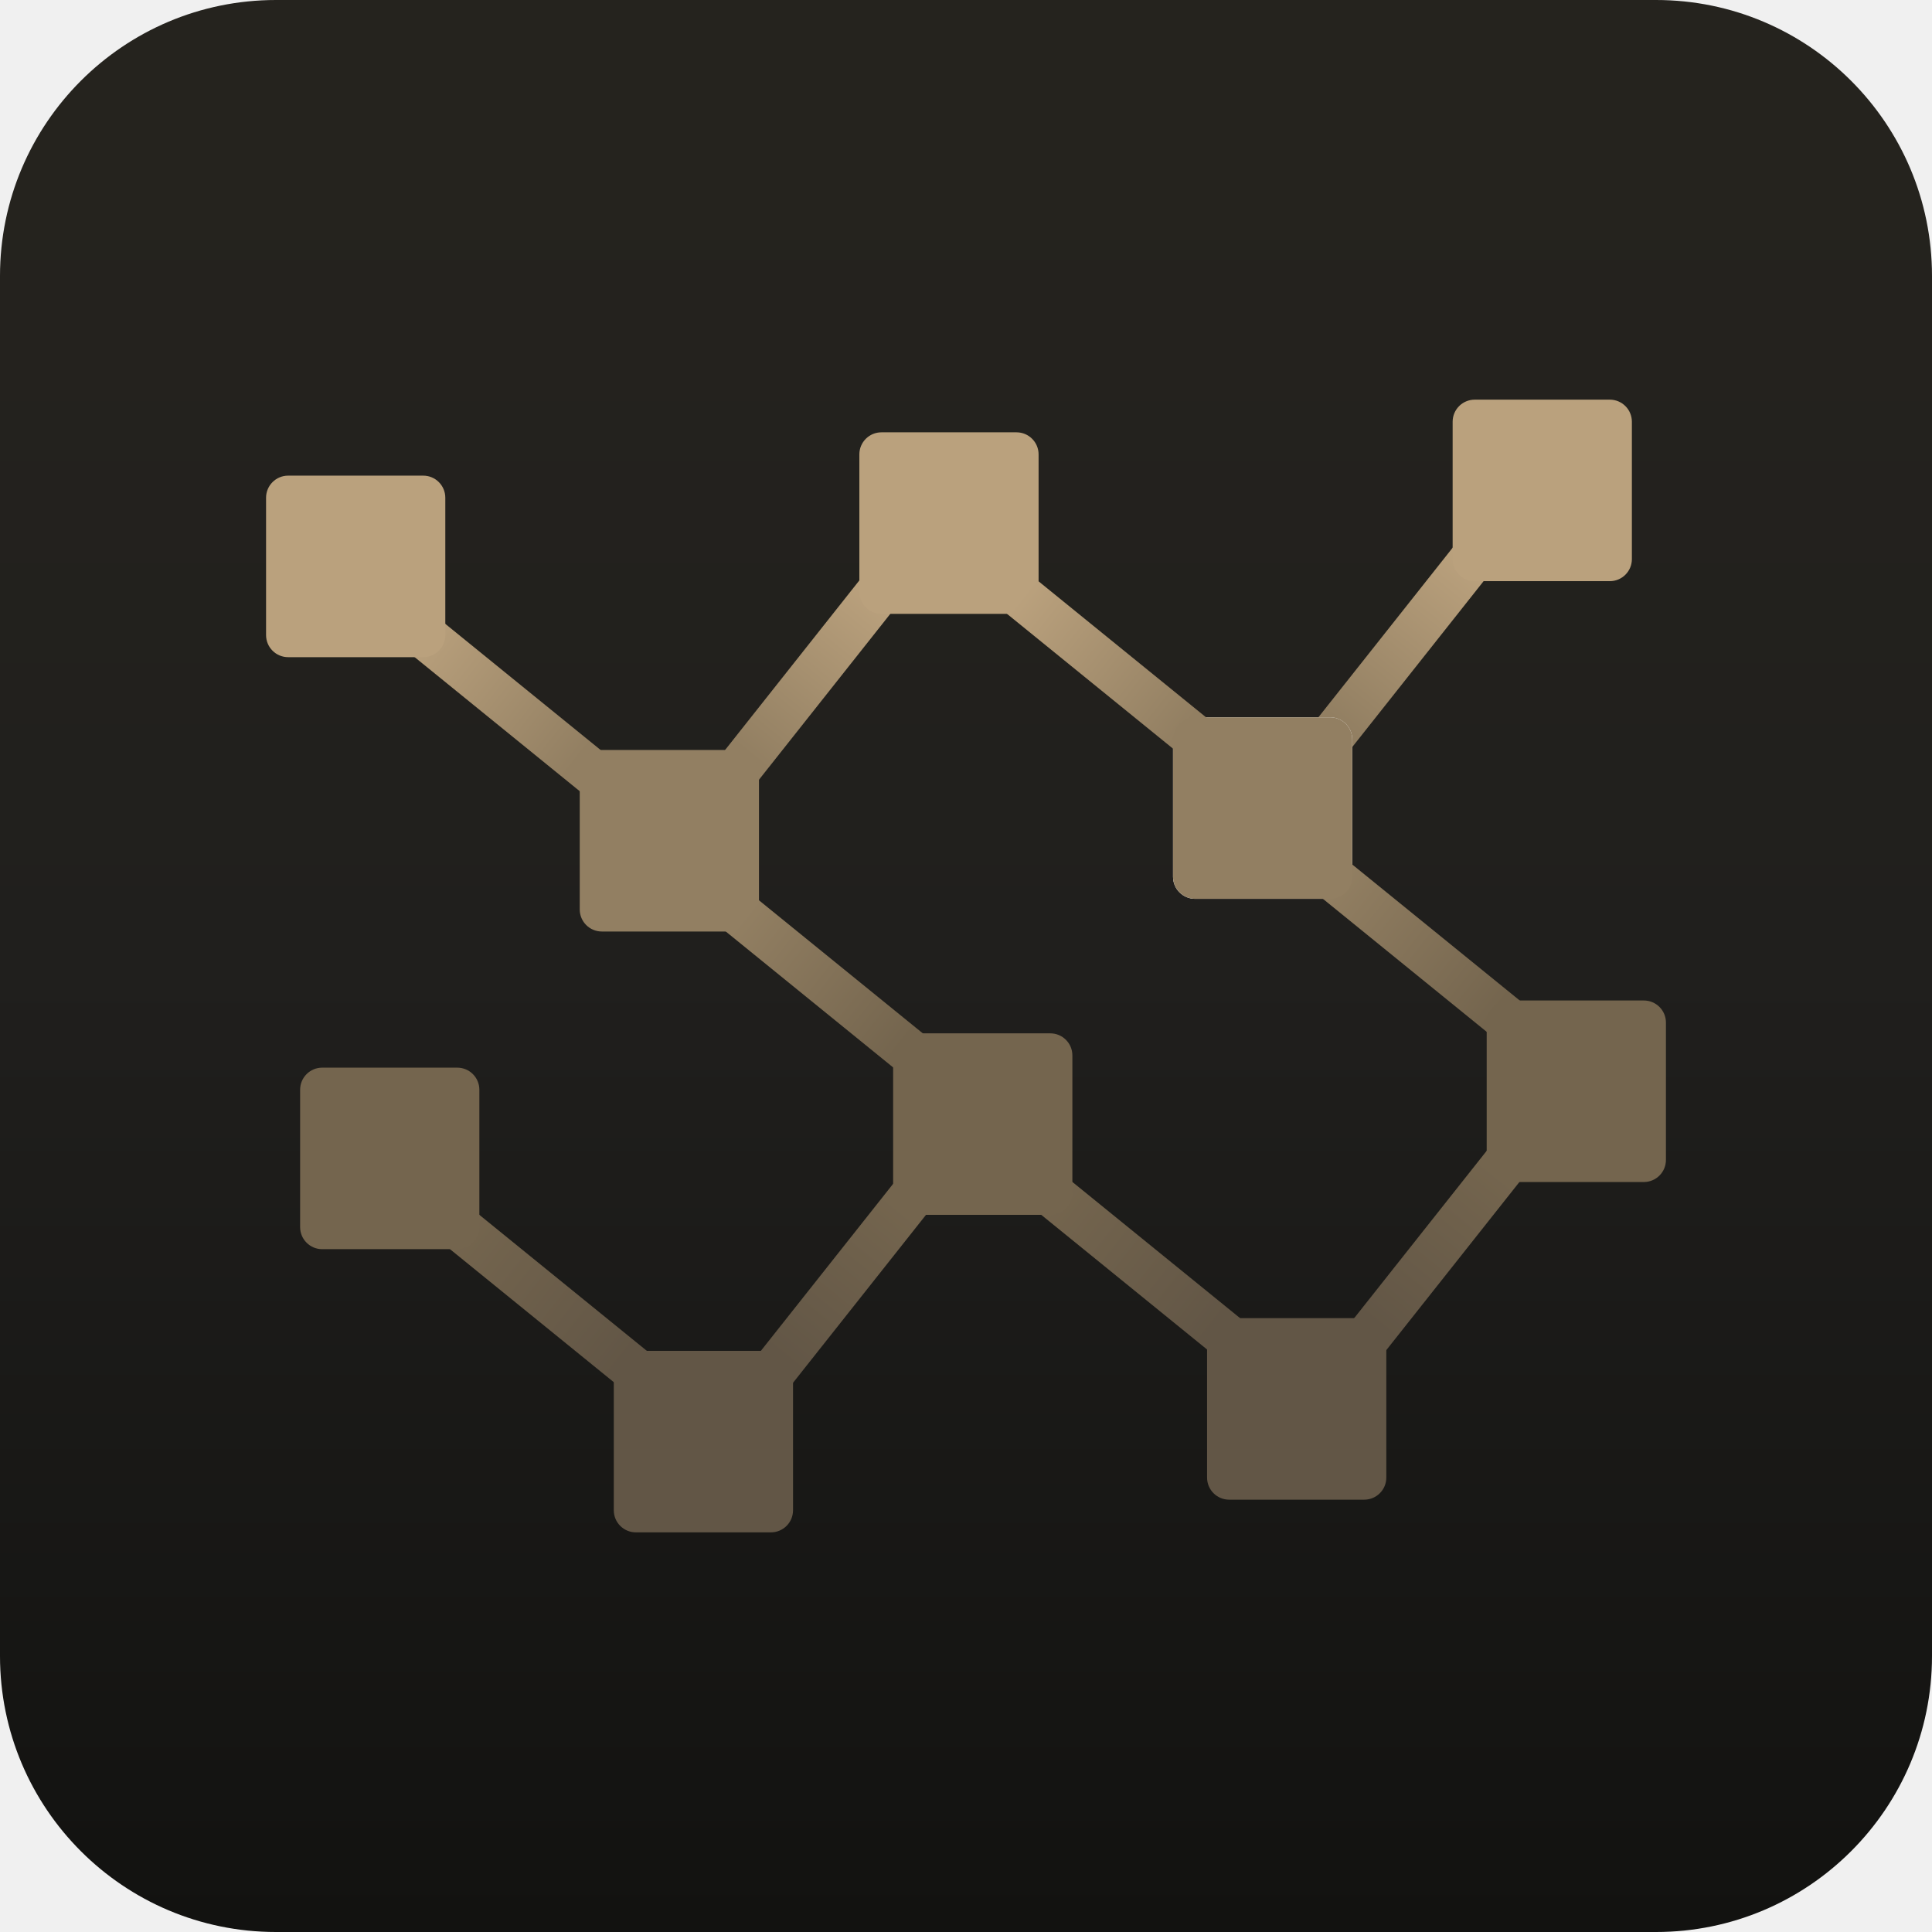
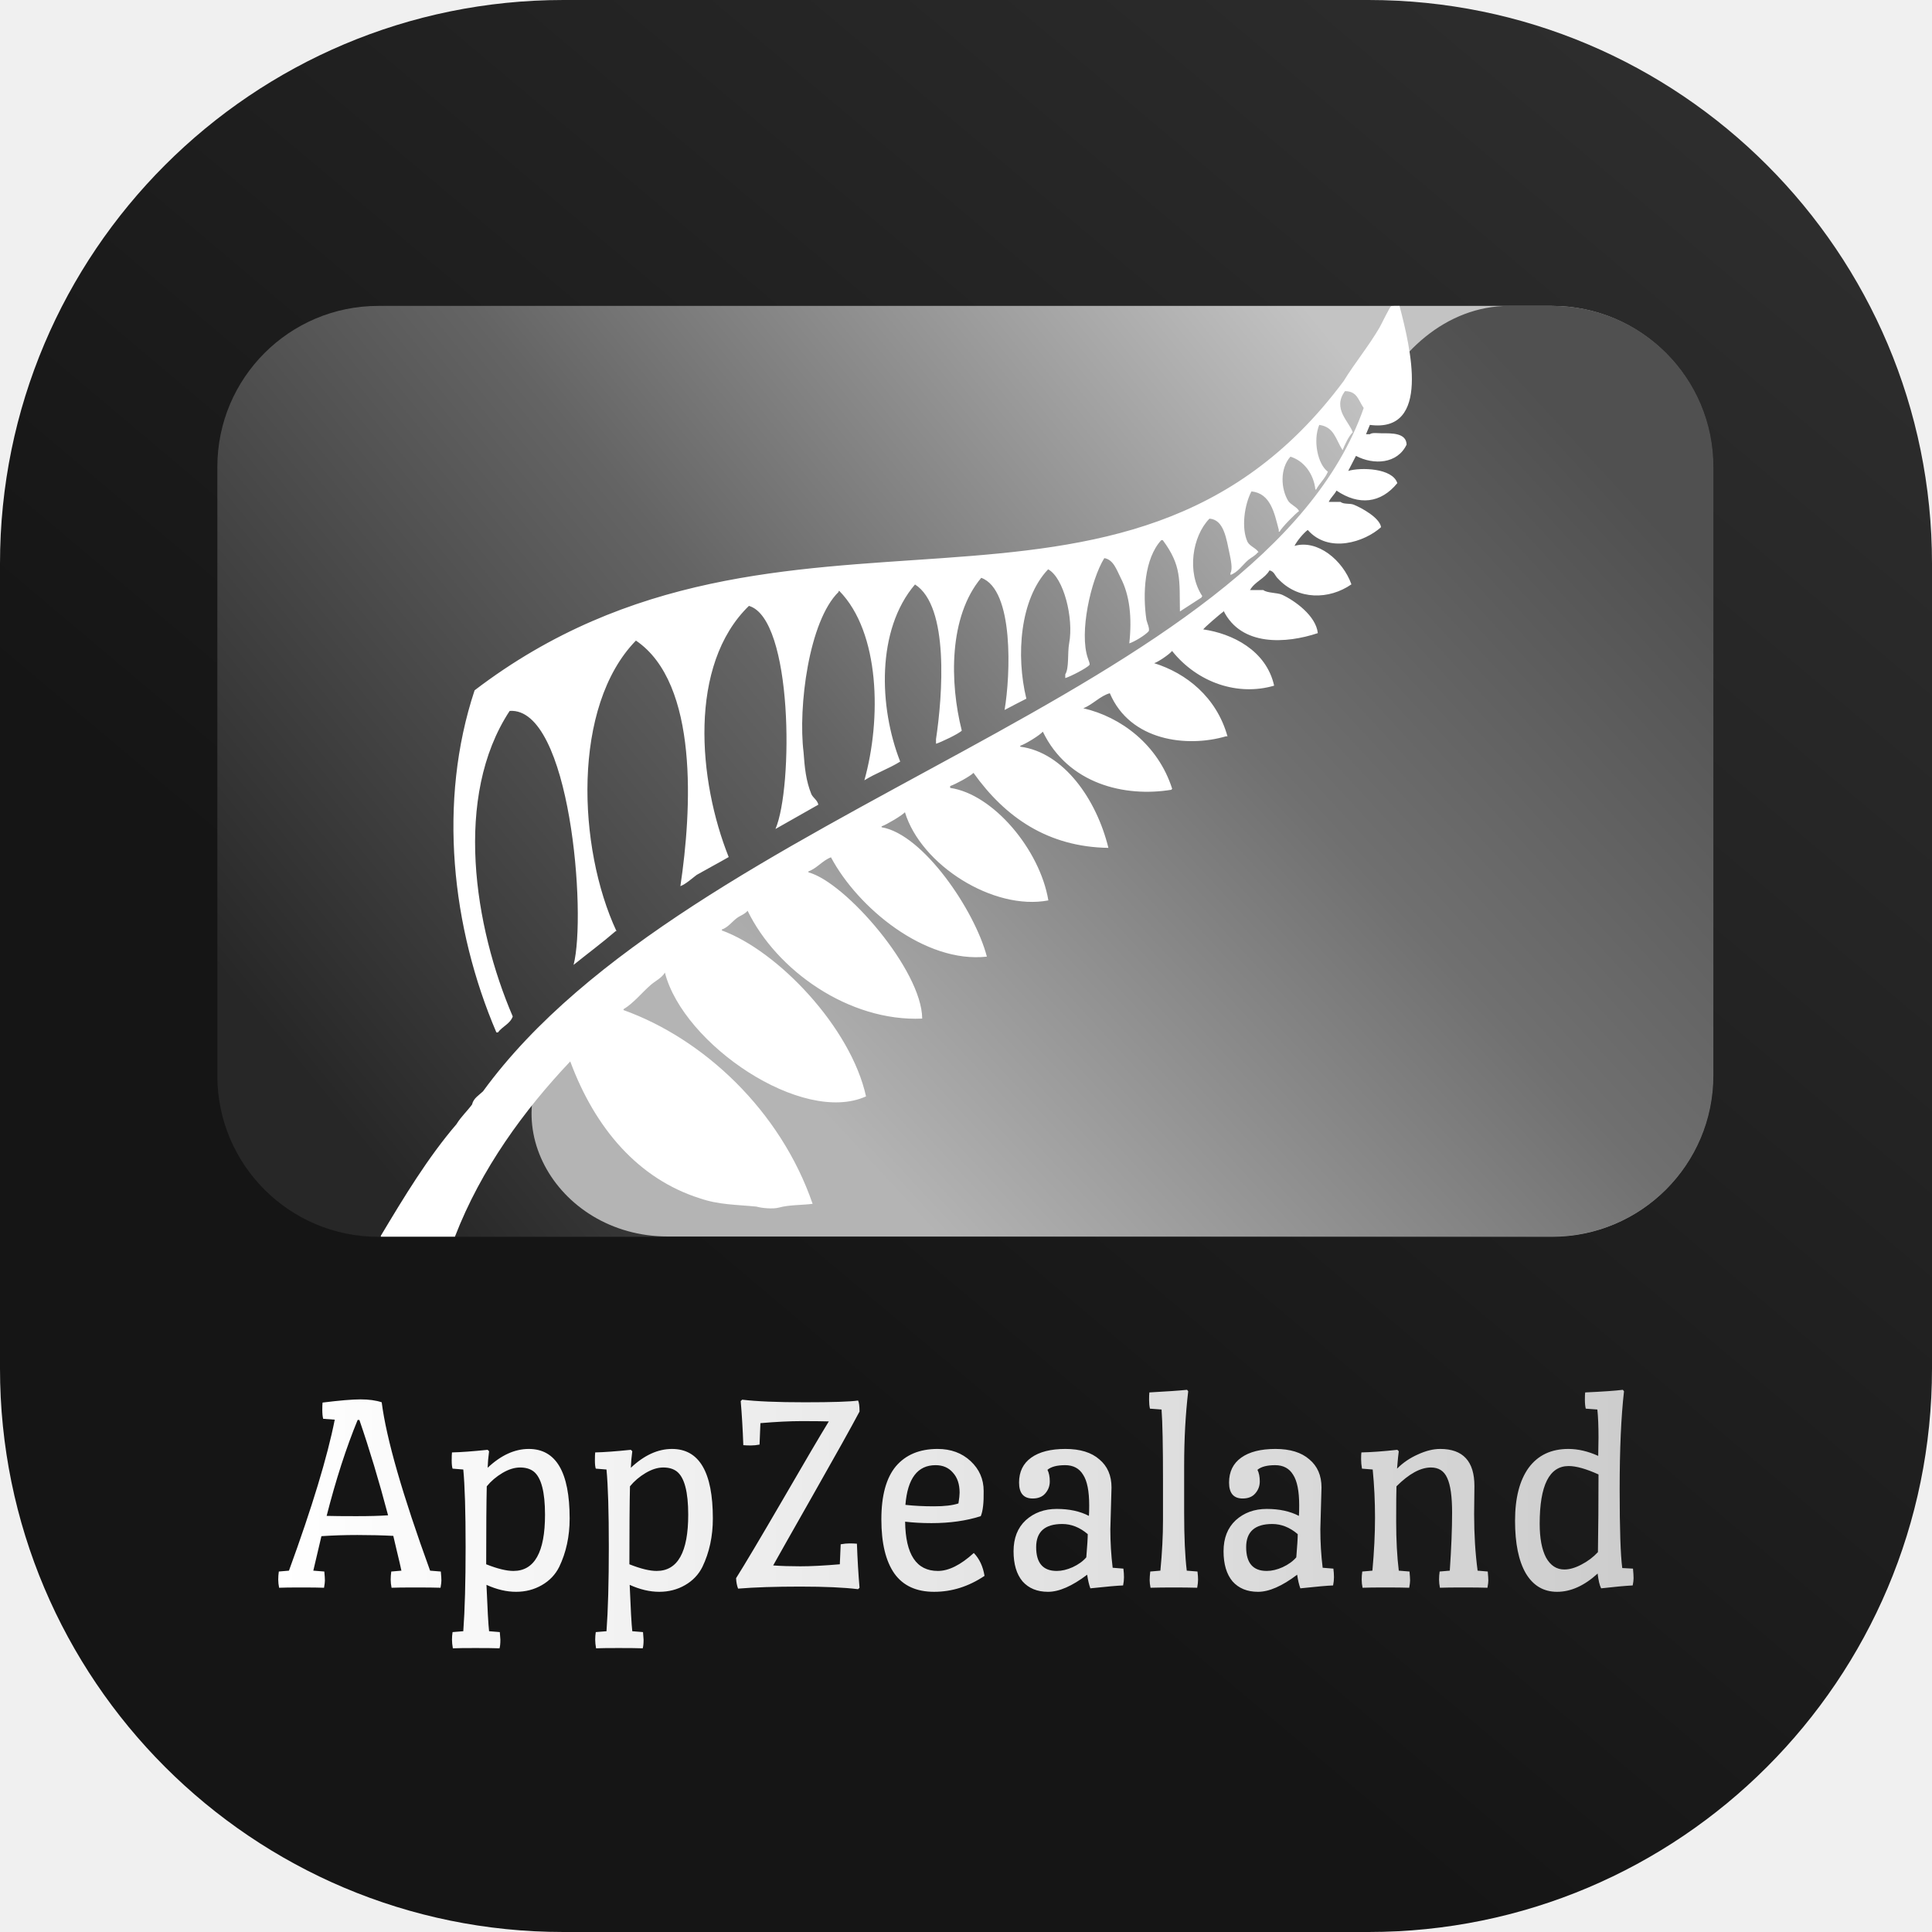
- <svg xmlns="http://www.w3.org/2000/svg" width="1750" height="1750" viewBox="0 0 1750 1750" fill="none">
-   <rect width="1750" height="1750" rx="250" fill="url(#paint0_linear_51_364)" />
-   <rect width="366.503" height="40.792" rx="10" transform="matrix(-0.620761 0.784 -0.776275 -0.630395 904.443 1017.45)" fill="url(#paint1_linear_51_364)" />
-   <rect width="366.503" height="40.792" rx="10" transform="matrix(-0.620761 0.784 -0.776275 -0.630395 863.324 484.176)" fill="url(#paint2_linear_51_364)" />
-   <rect x="778.398" y="391.596" width="162.356" height="164.423" rx="20" fill="#BAA17D" />
-   <rect width="365.496" height="40.904" rx="10" transform="matrix(-0.776275 -0.630395 0.620761 -0.784 626.912 1309.59)" fill="url(#paint3_linear_51_364)" />
-   <rect x="718.326" y="1223.58" width="164.423" height="162.356" rx="20" transform="rotate(90 718.326 1223.58)" fill="#625646" />
-   <rect x="434.203" y="967.078" width="164.423" height="162.356" rx="20" transform="rotate(90 434.203 967.078)" fill="#74654E" />
-   <rect width="365.496" height="40.904" rx="10" transform="matrix(-0.776275 -0.630395 0.620761 -0.784 585.064 765.344)" fill="url(#paint4_linear_51_364)" />
-   <rect x="687.479" y="679.336" width="164.423" height="162.356" rx="20" transform="rotate(90 687.479 679.336)" fill="#927F62" />
-   <rect x="403.355" y="430.836" width="164.423" height="162.356" rx="20" transform="rotate(90 403.355 430.836)" fill="#BAA17D" />
-   <rect width="366.503" height="40.792" rx="10" transform="matrix(-0.620761 0.784 -0.776275 -0.630395 1441.84 987.859)" fill="url(#paint5_linear_51_364)" />
-   <rect width="366.503" height="40.792" rx="10" transform="matrix(-0.620761 0.784 -0.776275 -0.630395 1400.72 454.58)" fill="url(#paint6_linear_51_364)" />
-   <rect x="1315.8" y="362" width="162.356" height="164.423" rx="20" fill="#BAA17D" />
-   <rect x="1062.52" y="649.74" width="162.356" height="164.423" rx="20" fill="white" />
-   <rect width="365.496" height="40.904" rx="10" transform="matrix(-0.776275 -0.630395 0.620761 -0.784 1164.31 1279.99)" fill="url(#paint7_linear_51_364)" />
-   <rect x="1255.72" y="1193.98" width="164.423" height="162.356" rx="20" transform="rotate(90 1255.72 1193.98)" fill="#625646" />
-   <rect x="971.354" y="936" width="164.423" height="162.356" rx="20" transform="rotate(90 971.354 936)" fill="#74654E" />
-   <rect width="365.496" height="40.904" rx="10" transform="matrix(-0.776275 -0.630395 0.620761 -0.784 1417.59 992.248)" fill="url(#paint8_linear_51_364)" />
-   <rect x="1509" y="906.24" width="164.423" height="162.356" rx="20" transform="rotate(90 1509 906.24)" fill="#74654E" />
-   <rect width="365.496" height="40.904" rx="10" transform="matrix(-0.776275 -0.630395 0.620761 -0.784 1133.46 735.748)" fill="url(#paint9_linear_51_364)" />
-   <rect width="365.496" height="40.904" rx="10" transform="matrix(-0.776275 -0.630395 0.620761 -0.784 878.725 1023.48)" fill="url(#paint10_linear_51_364)" />
-   <rect x="1224.88" y="649.74" width="164.423" height="162.356" rx="20" transform="rotate(90 1224.88 649.74)" fill="#927F62" />
+ <svg xmlns="http://www.w3.org/2000/svg" width="1200" height="1200" viewBox="0 0 1200 1200" fill="none">
+   <rect width="1200" height="1200" rx="350" fill="url(#paint0_linear_97_17)" />
+   <path d="M200.72 881.24C200.36 879.8 200.18 877.94 200.18 875.66C200.18 873.38 200.24 871.88 200.36 871.16C210.92 869.84 218.78 869.18 223.94 869.18C229.1 869.18 233.48 869.78 237.08 870.98C239.96 893.54 249.98 928.4 267.14 975.56L273.8 976.1C274.04 978.74 274.16 980.6 274.16 981.68C274.16 982.64 273.98 984.14 273.62 986.18C270.26 986.06 265.04 986 257.96 986C250.88 986 245.96 986.06 243.2 986.18C242.84 984.38 242.66 982.7 242.66 981.14C242.66 979.46 242.78 977.78 243.02 976.1L249.32 975.56C248.72 972.68 247.76 968.54 246.44 963.14C245.12 957.62 244.4 954.56 244.28 953.96C237.44 953.6 230 953.42 221.96 953.42C214.04 953.42 206.6 953.66 199.64 954.14L194.6 975.56L201.44 976.1C201.68 978.74 201.8 980.6 201.8 981.68C201.8 982.64 201.62 984.14 201.26 986.18C198.38 986.06 193.64 986 187.04 986C180.56 986 176 986.06 173.36 986.18C173 984.38 172.82 982.7 172.82 981.14C172.82 979.46 172.94 977.78 173.18 976.1L179.48 975.56C193.88 936.08 203.36 904.82 207.92 881.78L200.72 881.24ZM202.88 941.54C206.96 941.66 213.08 941.72 221.24 941.72C229.4 941.72 236 941.54 241.04 941.18C235.4 919.82 229.46 900.08 223.22 881.96H222.14C215.06 899.12 208.64 918.98 202.88 941.54ZM328.438 899.96C345.358 899.96 353.818 914.36 353.818 943.16C353.818 954.2 351.658 964.22 347.338 973.22C344.938 978.02 341.338 981.8 336.538 984.56C331.738 987.32 326.398 988.7 320.518 988.7C314.638 988.7 308.518 987.26 302.158 984.38C302.758 999.38 303.298 1008.98 303.778 1013.18L310.438 1013.72L310.798 1018.4C310.798 1020.8 310.618 1022.6 310.258 1023.8C307.378 1023.68 302.398 1023.62 295.318 1023.62C288.358 1023.62 283.678 1023.68 281.278 1023.8C280.918 1021.76 280.738 1019.96 280.738 1018.4C280.738 1016.84 280.858 1015.28 281.098 1013.72L287.758 1013.18C288.718 1000.1 289.198 982.64 289.198 960.8C289.198 938.84 288.718 922.82 287.758 912.74L281.098 912.2C280.738 911.12 280.558 909.44 280.558 907.16C280.558 904.76 280.618 903.08 280.738 902.12C286.258 902 293.638 901.46 302.878 900.5L303.778 901.4C303.298 904.88 302.998 908.3 302.878 911.66C311.158 903.86 319.678 899.96 328.438 899.96ZM318.898 975.74C331.978 975.74 338.518 964.1 338.518 940.82C338.518 926.66 336.178 917.72 331.498 914C329.338 912.32 326.518 911.48 323.038 911.48C319.558 911.48 315.898 912.62 312.058 914.9C308.218 917.18 304.978 919.94 302.338 923.18C302.098 933.14 301.978 949.28 301.978 971.6C308.938 974.36 314.578 975.74 318.898 975.74ZM417.384 899.96C434.304 899.96 442.764 914.36 442.764 943.16C442.764 954.2 440.604 964.22 436.284 973.22C433.884 978.02 430.284 981.8 425.484 984.56C420.684 987.32 415.344 988.7 409.464 988.7C403.584 988.7 397.464 987.26 391.104 984.38C391.704 999.38 392.244 1008.98 392.724 1013.18L399.384 1013.72L399.744 1018.4C399.744 1020.8 399.564 1022.6 399.204 1023.8C396.324 1023.68 391.344 1023.62 384.264 1023.62C377.304 1023.62 372.624 1023.68 370.224 1023.8C369.864 1021.76 369.684 1019.96 369.684 1018.4C369.684 1016.84 369.804 1015.28 370.044 1013.72L376.704 1013.18C377.664 1000.1 378.144 982.64 378.144 960.8C378.144 938.84 377.664 922.82 376.704 912.74L370.044 912.2C369.684 911.12 369.504 909.44 369.504 907.16C369.504 904.76 369.564 903.08 369.684 902.12C375.204 902 382.584 901.46 391.824 900.5L392.724 901.4C392.244 904.88 391.944 908.3 391.824 911.66C400.104 903.86 408.624 899.96 417.384 899.96ZM407.844 975.74C420.924 975.74 427.464 964.1 427.464 940.82C427.464 926.66 425.124 917.72 420.444 914C418.284 912.32 415.464 911.48 411.984 911.48C408.504 911.48 404.844 912.62 401.004 914.9C397.164 917.18 393.924 919.94 391.284 923.18C391.044 933.14 390.924 949.28 390.924 971.6C397.884 974.36 403.524 975.74 407.844 975.74ZM480.229 972.32C485.149 972.68 490.789 972.86 497.149 972.86C503.629 972.86 511.789 972.44 521.629 971.6L522.169 959.18C524.209 958.82 526.009 958.64 527.569 958.64C529.249 958.64 530.809 958.7 532.249 958.82C532.609 968.66 533.149 977.78 533.869 986.18L532.969 987.08C524.449 986 512.449 985.46 496.969 985.46C481.489 985.46 468.649 985.88 458.449 986.72C457.729 984.92 457.309 982.76 457.189 980.24C462.349 972.08 471.949 955.94 485.989 931.82C500.029 907.58 509.629 891.26 514.789 882.86C510.709 882.74 505.069 882.68 497.869 882.68C490.669 882.68 482.149 883.1 472.309 883.94L471.769 897.26C469.849 897.62 468.049 897.8 466.369 897.8C464.689 897.8 463.129 897.74 461.689 897.62C461.329 887.78 460.789 878.66 460.069 870.26L460.969 869.36C469.849 870.44 482.809 870.98 499.849 870.98C517.009 870.98 528.049 870.62 532.969 869.9C533.569 871.1 533.869 873.38 533.869 876.74C528.709 886.46 519.109 903.68 505.069 928.4C491.029 953.12 482.749 967.76 480.229 972.32ZM578.568 946.04C572.688 946.04 567.228 945.74 562.188 945.14C562.428 965.54 569.208 975.74 582.528 975.74C589.248 975.74 596.688 972.02 604.848 964.58C608.328 968.18 610.548 972.92 611.508 978.8C601.668 985.4 591.228 988.7 580.188 988.7C569.148 988.7 560.928 984.92 555.528 977.36C550.128 969.68 547.428 958.46 547.428 943.7C547.428 928.94 550.428 917.96 556.428 910.76C562.548 903.56 571.188 899.96 582.348 899.96C590.628 899.96 597.468 902.48 602.868 907.52C608.268 912.56 610.968 918.74 610.968 926.06C611.088 933.38 610.488 938.6 609.168 941.72C600.168 944.6 589.968 946.04 578.568 946.04ZM581.088 910.04C569.928 910.04 563.688 918.26 562.368 934.7C567.768 935.3 573.708 935.6 580.188 935.6C586.668 935.6 591.708 935 595.308 933.8C595.788 930.8 596.028 928.58 596.028 927.14C596.028 921.86 594.648 917.72 591.888 914.72C589.248 911.6 585.648 910.04 581.088 910.04ZM690.379 923.9L689.659 949.82C689.659 957.98 690.139 965.96 691.099 973.76L697.759 974.3C697.999 976.22 698.119 978.02 698.119 979.7C698.119 981.26 697.939 982.94 697.579 984.74C694.099 984.86 687.319 985.46 677.239 986.54C676.399 984.26 675.739 981.44 675.259 978.08C665.899 985.16 657.799 988.7 650.959 988.7C644.239 988.7 638.959 986.54 635.119 982.22C631.399 977.78 629.539 971.54 629.539 963.5C629.539 955.34 632.059 948.92 637.099 944.24C642.259 939.56 648.679 937.22 656.359 937.22C664.159 937.22 670.819 938.66 676.339 941.54C676.459 940.22 676.519 938.06 676.519 935.06C676.519 926.18 675.259 919.82 672.739 915.98C670.339 912.02 666.619 910.04 661.579 910.04C656.539 910.04 652.879 911 650.599 912.92C651.559 914.84 652.039 917.24 652.039 920.12C652.039 923 651.079 925.52 649.159 927.68C647.359 929.72 644.779 930.74 641.419 930.74C635.779 930.74 632.959 927.44 632.959 920.84C632.959 914.12 635.479 908.96 640.519 905.36C645.559 901.76 652.639 899.96 661.759 899.96C670.879 899.96 677.899 902.12 682.819 906.44C687.859 910.64 690.379 916.46 690.379 923.9ZM675.619 952.88C670.699 948.68 665.419 946.58 659.779 946.58C648.979 946.58 643.579 951.38 643.579 960.98C643.579 970.82 647.839 975.74 656.359 975.74C659.479 975.74 662.779 974.96 666.259 973.4C669.859 971.72 672.679 969.68 674.719 967.28C675.319 960.08 675.619 955.28 675.619 952.88ZM722.357 944.24V919.58C722.357 897.98 722.057 883.28 721.457 875.48L714.257 874.94C713.897 873.38 713.717 871.58 713.717 869.54C713.717 867.38 713.777 865.82 713.897 864.86C724.817 864.26 732.617 863.72 737.297 863.24L738.017 864.14C736.337 878.42 735.497 893.78 735.497 910.22V939.92C735.497 954.68 736.037 966.56 737.117 975.56L743.777 976.1C744.017 978.02 744.137 979.7 744.137 981.14C744.137 982.46 743.957 984.14 743.597 986.18C739.397 986.06 734.537 986 729.017 986C723.497 986 718.697 986.06 714.617 986.18C714.257 984.38 714.077 982.82 714.077 981.5C714.077 980.06 714.197 978.26 714.437 976.1L720.737 975.56C721.817 964.28 722.357 953.84 722.357 944.24ZM820.809 923.9L820.089 949.82C820.089 957.98 820.569 965.96 821.529 973.76L828.189 974.3C828.429 976.22 828.549 978.02 828.549 979.7C828.549 981.26 828.369 982.94 828.009 984.74C824.529 984.86 817.749 985.46 807.669 986.54C806.829 984.26 806.169 981.44 805.689 978.08C796.329 985.16 788.229 988.7 781.389 988.7C774.669 988.7 769.389 986.54 765.549 982.22C761.829 977.78 759.969 971.54 759.969 963.5C759.969 955.34 762.489 948.92 767.529 944.24C772.689 939.56 779.109 937.22 786.789 937.22C794.589 937.22 801.249 938.66 806.769 941.54C806.889 940.22 806.949 938.06 806.949 935.06C806.949 926.18 805.689 919.82 803.169 915.98C800.769 912.02 797.049 910.04 792.009 910.04C786.969 910.04 783.309 911 781.029 912.92C781.989 914.84 782.469 917.24 782.469 920.12C782.469 923 781.509 925.52 779.589 927.68C777.789 929.72 775.209 930.74 771.849 930.74C766.209 930.74 763.389 927.44 763.389 920.84C763.389 914.12 765.909 908.96 770.949 905.36C775.989 901.76 783.069 899.96 792.189 899.96C801.309 899.96 808.329 902.12 813.249 906.44C818.289 910.64 820.809 916.46 820.809 923.9ZM806.049 952.88C801.129 948.68 795.849 946.58 790.209 946.58C779.409 946.58 774.009 951.38 774.009 960.98C774.009 970.82 778.269 975.74 786.789 975.74C789.909 975.74 793.209 974.96 796.689 973.4C800.289 971.72 803.109 969.68 805.149 967.28C805.749 960.08 806.049 955.28 806.049 952.88ZM915.787 923L915.607 940.46C915.607 953.06 916.327 964.76 917.767 975.56L924.067 976.1C924.307 978.74 924.427 980.6 924.427 981.68C924.427 982.64 924.247 984.14 923.887 986.18C920.527 986.06 915.487 986 908.767 986C902.047 986 897.247 986.06 894.367 986.18C894.007 984.38 893.827 982.7 893.827 981.14C893.827 979.46 893.947 977.78 894.187 976.1L900.487 975.56C901.447 961.52 901.927 949.52 901.927 939.56C901.927 929.48 900.907 922.28 898.867 917.96C896.947 913.64 893.587 911.48 888.787 911.48C882.307 911.48 875.167 915.38 867.367 923.18C867.247 926.3 867.187 933.62 867.187 945.14C867.187 956.54 867.727 966.68 868.807 975.56L875.467 976.1C875.707 978.74 875.827 980.6 875.827 981.68C875.827 982.64 875.647 984.14 875.287 986.18C871.927 986.06 867.007 986 860.527 986C854.047 986 849.307 986.06 846.307 986.18C845.947 984.38 845.767 982.7 845.767 981.14C845.767 979.46 845.887 977.78 846.127 976.1L852.427 975.56C853.507 963.56 854.047 952.58 854.047 942.62C854.047 932.54 853.567 922.58 852.607 912.74L845.947 912.2C845.587 910.16 845.407 908.18 845.407 906.26C845.407 904.22 845.467 902.84 845.587 902.12C851.707 902 859.147 901.46 867.907 900.5L868.807 901.4C868.567 902.84 868.207 906.44 867.727 912.2C871.447 908.48 875.767 905.54 880.687 903.38C885.607 901.1 890.227 899.96 894.547 899.96C908.707 899.96 915.787 907.64 915.787 923ZM992.683 904.28L992.863 892.94C992.863 885.74 992.623 879.92 992.143 875.48L984.943 874.94C984.583 873.5 984.403 871.64 984.403 869.36C984.403 867.08 984.463 865.58 984.583 864.86C995.263 864.38 1003.06 863.84 1007.98 863.24L1008.7 864.14C1006.9 879.86 1006 900.14 1006 924.98C1006 949.7 1006.54 966.02 1007.62 973.94L1014.28 974.3C1014.52 976.94 1014.64 978.92 1014.64 980.24C1014.64 981.44 1014.46 982.94 1014.1 984.74C1009.42 984.98 1002.88 985.58 994.483 986.54C993.523 984.62 992.803 981.56 992.323 977.36C984.043 984.92 975.643 988.7 967.123 988.7C958.723 988.7 952.243 984.86 947.683 977.18C943.243 969.5 941.023 958.64 941.023 944.6C941.023 930.44 943.843 919.46 949.483 911.66C955.243 903.86 963.463 899.96 974.143 899.96C980.143 899.96 986.323 901.4 992.683 904.28ZM974.323 910.58C962.323 910.58 956.323 922.52 956.323 946.4C956.323 955.4 957.643 962.42 960.283 967.46C963.043 972.38 966.823 974.84 971.623 974.84C974.863 974.84 978.403 973.82 982.243 971.78C986.203 969.74 989.623 967.16 992.503 964.04C992.743 949.16 992.863 933.08 992.863 915.8C985.183 912.32 979.003 910.58 974.323 910.58Z" fill="url(#paint1_linear_97_17)" />
+   <path d="M963.863 190H235C179.772 190 135 234.772 135 290V668.2C135 723.428 179.771 768.2 235 768.2H963.862C1019.09 768.2 1063.86 723.428 1063.86 668.2V290C1063.86 234.772 1019.09 190 963.863 190Z" fill="url(#paint2_linear_97_17)" />
+   <path d="M1064.2 290C1064.2 234.772 1019.43 190 964.199 190H937.227C898.187 190 866.348 219.362 851.704 255.552V255.552C836.394 293.447 816.826 316.481 802.614 333.158C778.241 361.889 754.211 378.566 707.18 410.764C694.479 419.433 671.135 435.12 616.278 467.648C562.588 499.433 545.011 508.185 517.205 524.532C450.47 563.665 401.38 593.139 351.741 642.592V642.592C302.046 692.195 344.507 768 414.721 768C597.881 768 781.04 768 964.199 768C1019.43 768 1064.2 723.228 1064.2 668V290Z" fill="url(#paint3_linear_97_17)" />
+   <path d="M869.268 190C876.067 215.933 888.91 268.954 850.863 263.916C850.039 265.816 849.284 267.798 848.459 269.698C849.284 269.698 850.108 269.698 850.863 269.698C852.168 268.541 856.014 269.119 858.143 269.119C864.392 269.119 873.458 268.789 873.664 276.139C867.964 288.197 853.198 288.941 842.21 283.159C840.63 286.298 838.982 289.354 837.403 292.492C845.163 290.179 864.942 290.675 867.895 300.09C857.662 312.643 843.995 314.13 830.123 304.715C828.749 307.358 826.62 308.927 825.315 311.735C827.719 311.735 830.123 311.735 832.595 311.735C834.655 313.387 838.364 312.478 840.836 313.469C845.575 315.369 856.975 321.563 857.8 327.427C847.704 336.594 825.315 344.027 812.267 329.161C809.52 331.226 805.743 335.768 804.026 339.072C818.31 334.942 834.037 347.909 839.394 362.94C825.521 372.602 806.155 372.768 793.862 359.471C791.87 357.737 791.595 354.929 788.505 354.268C785.62 359.388 779.302 361.288 776.418 366.491C779.165 366.491 781.912 366.491 784.659 366.491C786.994 368.39 793.312 368.06 796.265 369.381C804.026 372.933 817.418 382.43 818.516 393.249C798.944 399.774 770.992 401.673 759.935 379.292C759.935 379.457 759.935 379.705 759.935 379.87C757.944 381.192 747.367 390.359 747.367 390.937C765.292 393.497 786.513 403.903 791.389 425.872C768.932 432.479 743.865 424.137 728.001 404.316C726.284 406.464 719.485 411.088 716.875 411.914C736.791 418.108 755.609 432.974 762.408 457.338C762.064 457.338 761.79 457.338 761.446 457.338C737.272 464.44 701.904 460.228 689.336 430.579C683.43 432.148 678.554 437.764 672.853 439.912C696.203 445.28 719.347 462.541 728.069 489.96C727.52 490.456 728.001 489.878 727.589 490.538C698.47 495.328 663.376 486.904 647.718 454.447C645.795 456.76 636.661 462.293 633.708 463.202C633.708 463.367 633.708 463.615 633.708 463.78C660.766 467.331 681.095 496.567 688.443 526.629C650.946 526.051 624.368 507.717 604.657 480.05C602.46 482.279 593.257 487.235 590.167 488.226C590.167 488.639 590.167 488.969 590.167 489.382C617.019 493.264 645.932 527.868 651.152 559.252C617.019 565.776 571.967 537.201 562.078 504.496C560.361 506.478 550.266 512.424 547.587 513.25C547.587 513.415 547.587 513.663 547.587 513.828C573.41 518.123 605.482 565.528 612.967 594.186C574.44 598.481 532.753 563.711 516.133 532.493C510.983 534.393 507.411 539.348 502.123 541.247C502.123 541.413 502.123 541.66 502.123 541.825C525.13 547.937 572.654 602.693 572.791 632.672C527.259 634.655 482.276 602.693 464.351 565.693C462.497 567.923 459.887 568.584 457.552 570.318C454.668 572.548 452.058 576.1 448.349 577.338C448.349 577.504 448.349 577.751 448.349 577.917C483.1 590.552 528.495 638.123 537.904 680.987C498.277 698.908 424.313 648.612 412.981 604.097C411.058 607.4 407.006 609.3 404.259 611.695C398.696 616.485 393.546 623.092 387.296 626.809C387.296 626.974 387.296 627.222 387.296 627.387C436.949 645.226 484.748 689.658 504.733 747.718C498.621 748.544 490.036 748.296 483.924 750.03C480.078 751.104 472.936 750.361 469.914 749.452C457.689 748.213 446.358 748.378 434.545 744.249C396.567 732.191 369.646 700.973 354.194 659.266C325.487 689.576 298.84 725.997 282.564 768.117C267.249 768.117 251.934 768.117 236.551 768.117C236.551 767.952 236.551 767.704 236.551 767.539C250.836 743.671 265.738 718.977 283.526 698.247C286.41 693.54 290.05 690.319 293.209 686.024C294.033 682.143 297.536 680.243 300.008 677.848C428.365 501.605 784.453 432.231 847.017 253.428C843.583 248.472 843.034 243.022 835.411 242.939C827.238 253.841 838.227 262.099 840.218 268.541C837.746 270.771 835.274 276.222 833.9 279.608C829.573 272.836 828.681 265.155 819.409 263.916C815.357 273.744 818.516 288.445 824.766 292.987C822.98 297.365 819.615 300.09 817.486 304.054C817.349 304.054 817.143 304.054 817.006 304.054C815.975 294.391 809.863 286.133 801.485 283.655C794.823 291.253 795.647 303.559 800.042 310.992C801.553 313.469 805.88 315.038 806.841 317.434C804.438 319.168 796.128 327.592 794.754 330.235C794.617 330.235 794.411 330.235 794.274 330.235C794.274 329.822 794.274 329.491 794.274 329.078C791.527 318.59 789.192 306.449 777.31 305.21C772.915 313.469 770.855 328.087 774.907 336.677C776.418 339.402 780.676 340.723 781.706 343.118C781.568 343.118 781.362 343.118 781.225 343.118C779.577 345.183 777.448 346.092 775.388 347.743C771.954 350.634 768.726 355.672 764.262 357.076C764.262 356.663 764.262 356.333 764.262 355.92C765.841 353.442 764.262 346.67 763.781 344.275C761.721 334.777 760.279 322.719 751.213 322.141C740.637 332.96 736.86 355.507 746.887 370.455C746.749 370.455 746.543 370.455 746.406 370.455C746.406 370.62 746.406 370.868 746.406 371.033C741.873 373.924 737.341 376.897 732.877 379.788C732.533 360.379 734.044 351.377 722.232 335.52C721.888 335.52 721.614 335.52 721.27 335.52C710.763 346.917 709.664 368.969 712.068 384.991C712.548 387.055 714.197 390.359 713.51 392.011C711.45 394.488 704.582 398.618 701.423 399.609C703.208 383.339 701.629 369.629 696.066 358.893C693.594 354.02 691.533 347.496 685.902 346.67C677.592 360.049 670.106 393.167 675.738 408.941C676.287 410.51 677.111 412.492 676.699 412.988C674.982 415.053 664.612 420.338 661.659 421.164C661.659 420.421 661.659 419.595 661.659 418.852C664.131 414.97 662.964 405.472 664.063 399.609C667.016 384.082 660.698 358.81 651.014 353.607C633.433 372.107 630.961 407.207 637.485 433.965C632.952 436.278 628.42 438.59 623.956 440.985C627.595 419.678 629.93 366.326 609.465 358.893C589.274 382.926 589.823 423.89 597.378 453.787C595.729 455.686 584.192 461.137 581.376 461.963C581.376 460.972 581.376 460.063 581.376 459.072C585.428 432.148 589.686 376.567 568.328 363.022C544.291 391.102 545.87 439.251 559.125 473.03C552.326 477.324 543.947 480.215 536.874 484.674C547.519 446.684 546.626 392.919 521.353 367.069C521.215 367.069 521.009 367.069 520.872 367.069C520.872 367.234 520.872 367.482 520.872 367.647C502.329 385.734 495.668 439.334 499.101 467.166C499.788 476.663 500.544 484.84 503.978 493.346C505.214 495.741 507.549 496.815 508.304 499.788C499.17 504.991 490.654 509.781 481.658 514.902C492.715 489.134 492.509 384.247 465.175 376.319C427.334 413.071 433.653 484.922 452.607 532.328C445.877 536.209 439.422 539.596 432.76 543.395C429.738 545.625 426.167 549.011 422.596 550.415C429.601 503.67 434.202 424.468 394.988 397.874C355.155 438.673 358.795 526.712 382.901 578.329C382.763 578.329 382.557 578.329 382.42 578.329C374.11 585.515 364.976 592.287 356.254 599.307C364.427 568.089 354.194 438.921 316.559 441.563C281.603 494.668 294.514 575.604 318.482 631.351C316.834 635.976 311.958 637.545 309.279 641.262C308.936 641.262 308.661 641.262 308.318 641.262C280.504 576.265 271.851 497.806 294.789 428.762C487.083 282.003 697.783 420.586 834.587 236.662C841.592 225.265 850.039 215.107 856.838 203.462C858.006 201.48 863.088 190.743 864.118 190.083C865.766 190 867.483 190 869.268 190Z" fill="white" />
  <defs>
-     <linearGradient id="paint0_linear_51_364" x1="875" y1="0" x2="875" y2="1750" gradientUnits="userSpaceOnUse">
-       <stop offset="0.082" stop-color="#25231E" />
-       <stop offset="0.5" stop-color="#201F1D" />
-       <stop offset="1" stop-color="#121210" />
+     <linearGradient id="paint0_linear_97_17" x1="1036.8" y1="62.4" x2="130" y2="1138.8" gradientUnits="userSpaceOnUse">
+       <stop stop-color="#2D2D2D" />
+       <stop offset="0.673" stop-color="#151515" />
    </linearGradient>
-     <linearGradient id="paint1_linear_51_364" x1="0" y1="20.396" x2="366.503" y2="20.396" gradientUnits="userSpaceOnUse">
-       <stop offset="0.312" stop-color="#74654E" />
-       <stop offset="0.788" stop-color="#625646" />
+     <linearGradient id="paint1_linear_97_17" x1="173" y1="927" x2="1024" y2="927" gradientUnits="userSpaceOnUse">
+       <stop stop-color="white" />
+       <stop offset="1" stop-color="#CCCCCC" />
    </linearGradient>
-     <linearGradient id="paint2_linear_51_364" x1="0" y1="20.396" x2="366.503" y2="20.396" gradientUnits="userSpaceOnUse">
-       <stop offset="0.236" stop-color="#BAA17D" />
-       <stop offset="0.74" stop-color="#927F62" />
+     <linearGradient id="paint2_linear_97_17" x1="837.311" y1="190" x2="176.37" y2="730.277" gradientUnits="userSpaceOnUse">
+       <stop offset="0.024" stop-color="#C3C3C3" />
+       <stop offset="0.495" stop-color="#646464" />
+       <stop offset="0.942" stop-color="#272727" />
    </linearGradient>
-     <linearGradient id="paint3_linear_51_364" x1="365.496" y1="20.452" x2="0" y2="20.452" gradientUnits="userSpaceOnUse">
-       <stop offset="0.226" stop-color="#74654E" />
-       <stop offset="0.736" stop-color="#625646" />
-     </linearGradient>
-     <linearGradient id="paint4_linear_51_364" x1="365.496" y1="20.452" x2="0" y2="20.452" gradientUnits="userSpaceOnUse">
-       <stop offset="0.221" stop-color="#BAA17D" />
-       <stop offset="0.736" stop-color="#927F62" />
-     </linearGradient>
-     <linearGradient id="paint5_linear_51_364" x1="0" y1="20.396" x2="366.503" y2="20.396" gradientUnits="userSpaceOnUse">
-       <stop offset="0.303" stop-color="#74654E" />
-       <stop offset="0.788" stop-color="#625646" />
-     </linearGradient>
-     <linearGradient id="paint6_linear_51_364" x1="0" y1="20.396" x2="366.503" y2="20.396" gradientUnits="userSpaceOnUse">
-       <stop offset="0.236" stop-color="#BAA17D" />
-       <stop offset="0.745" stop-color="#927F62" />
-     </linearGradient>
-     <linearGradient id="paint7_linear_51_364" x1="365.496" y1="20.452" x2="0" y2="20.452" gradientUnits="userSpaceOnUse">
-       <stop offset="0.226" stop-color="#74654E" />
-       <stop offset="0.731" stop-color="#625646" />
-     </linearGradient>
-     <linearGradient id="paint8_linear_51_364" x1="365.496" y1="20.452" x2="0" y2="20.452" gradientUnits="userSpaceOnUse">
-       <stop offset="0.221" stop-color="#927F62" />
-       <stop offset="0.736" stop-color="#74654E" />
-     </linearGradient>
-     <linearGradient id="paint9_linear_51_364" x1="365.496" y1="20.452" x2="0" y2="20.452" gradientUnits="userSpaceOnUse">
-       <stop offset="0.221" stop-color="#BAA17D" />
-       <stop offset="0.74" stop-color="#927F62" />
-     </linearGradient>
-     <linearGradient id="paint10_linear_51_364" x1="365.496" y1="20.452" x2="0" y2="20.452" gradientUnits="userSpaceOnUse">
-       <stop offset="0.231" stop-color="#927F62" />
-       <stop offset="0.736" stop-color="#74654E" />
+     <linearGradient id="paint3_linear_97_17" x1="1020.84" y1="190" x2="395.546" y2="768.431" gradientUnits="userSpaceOnUse">
+       <stop offset="0.099" stop-color="#505050" />
+       <stop offset="0.428" stop-color="#707070" />
+       <stop offset="0.84" stop-color="#B4B4B4" />
    </linearGradient>
  </defs>
</svg>
